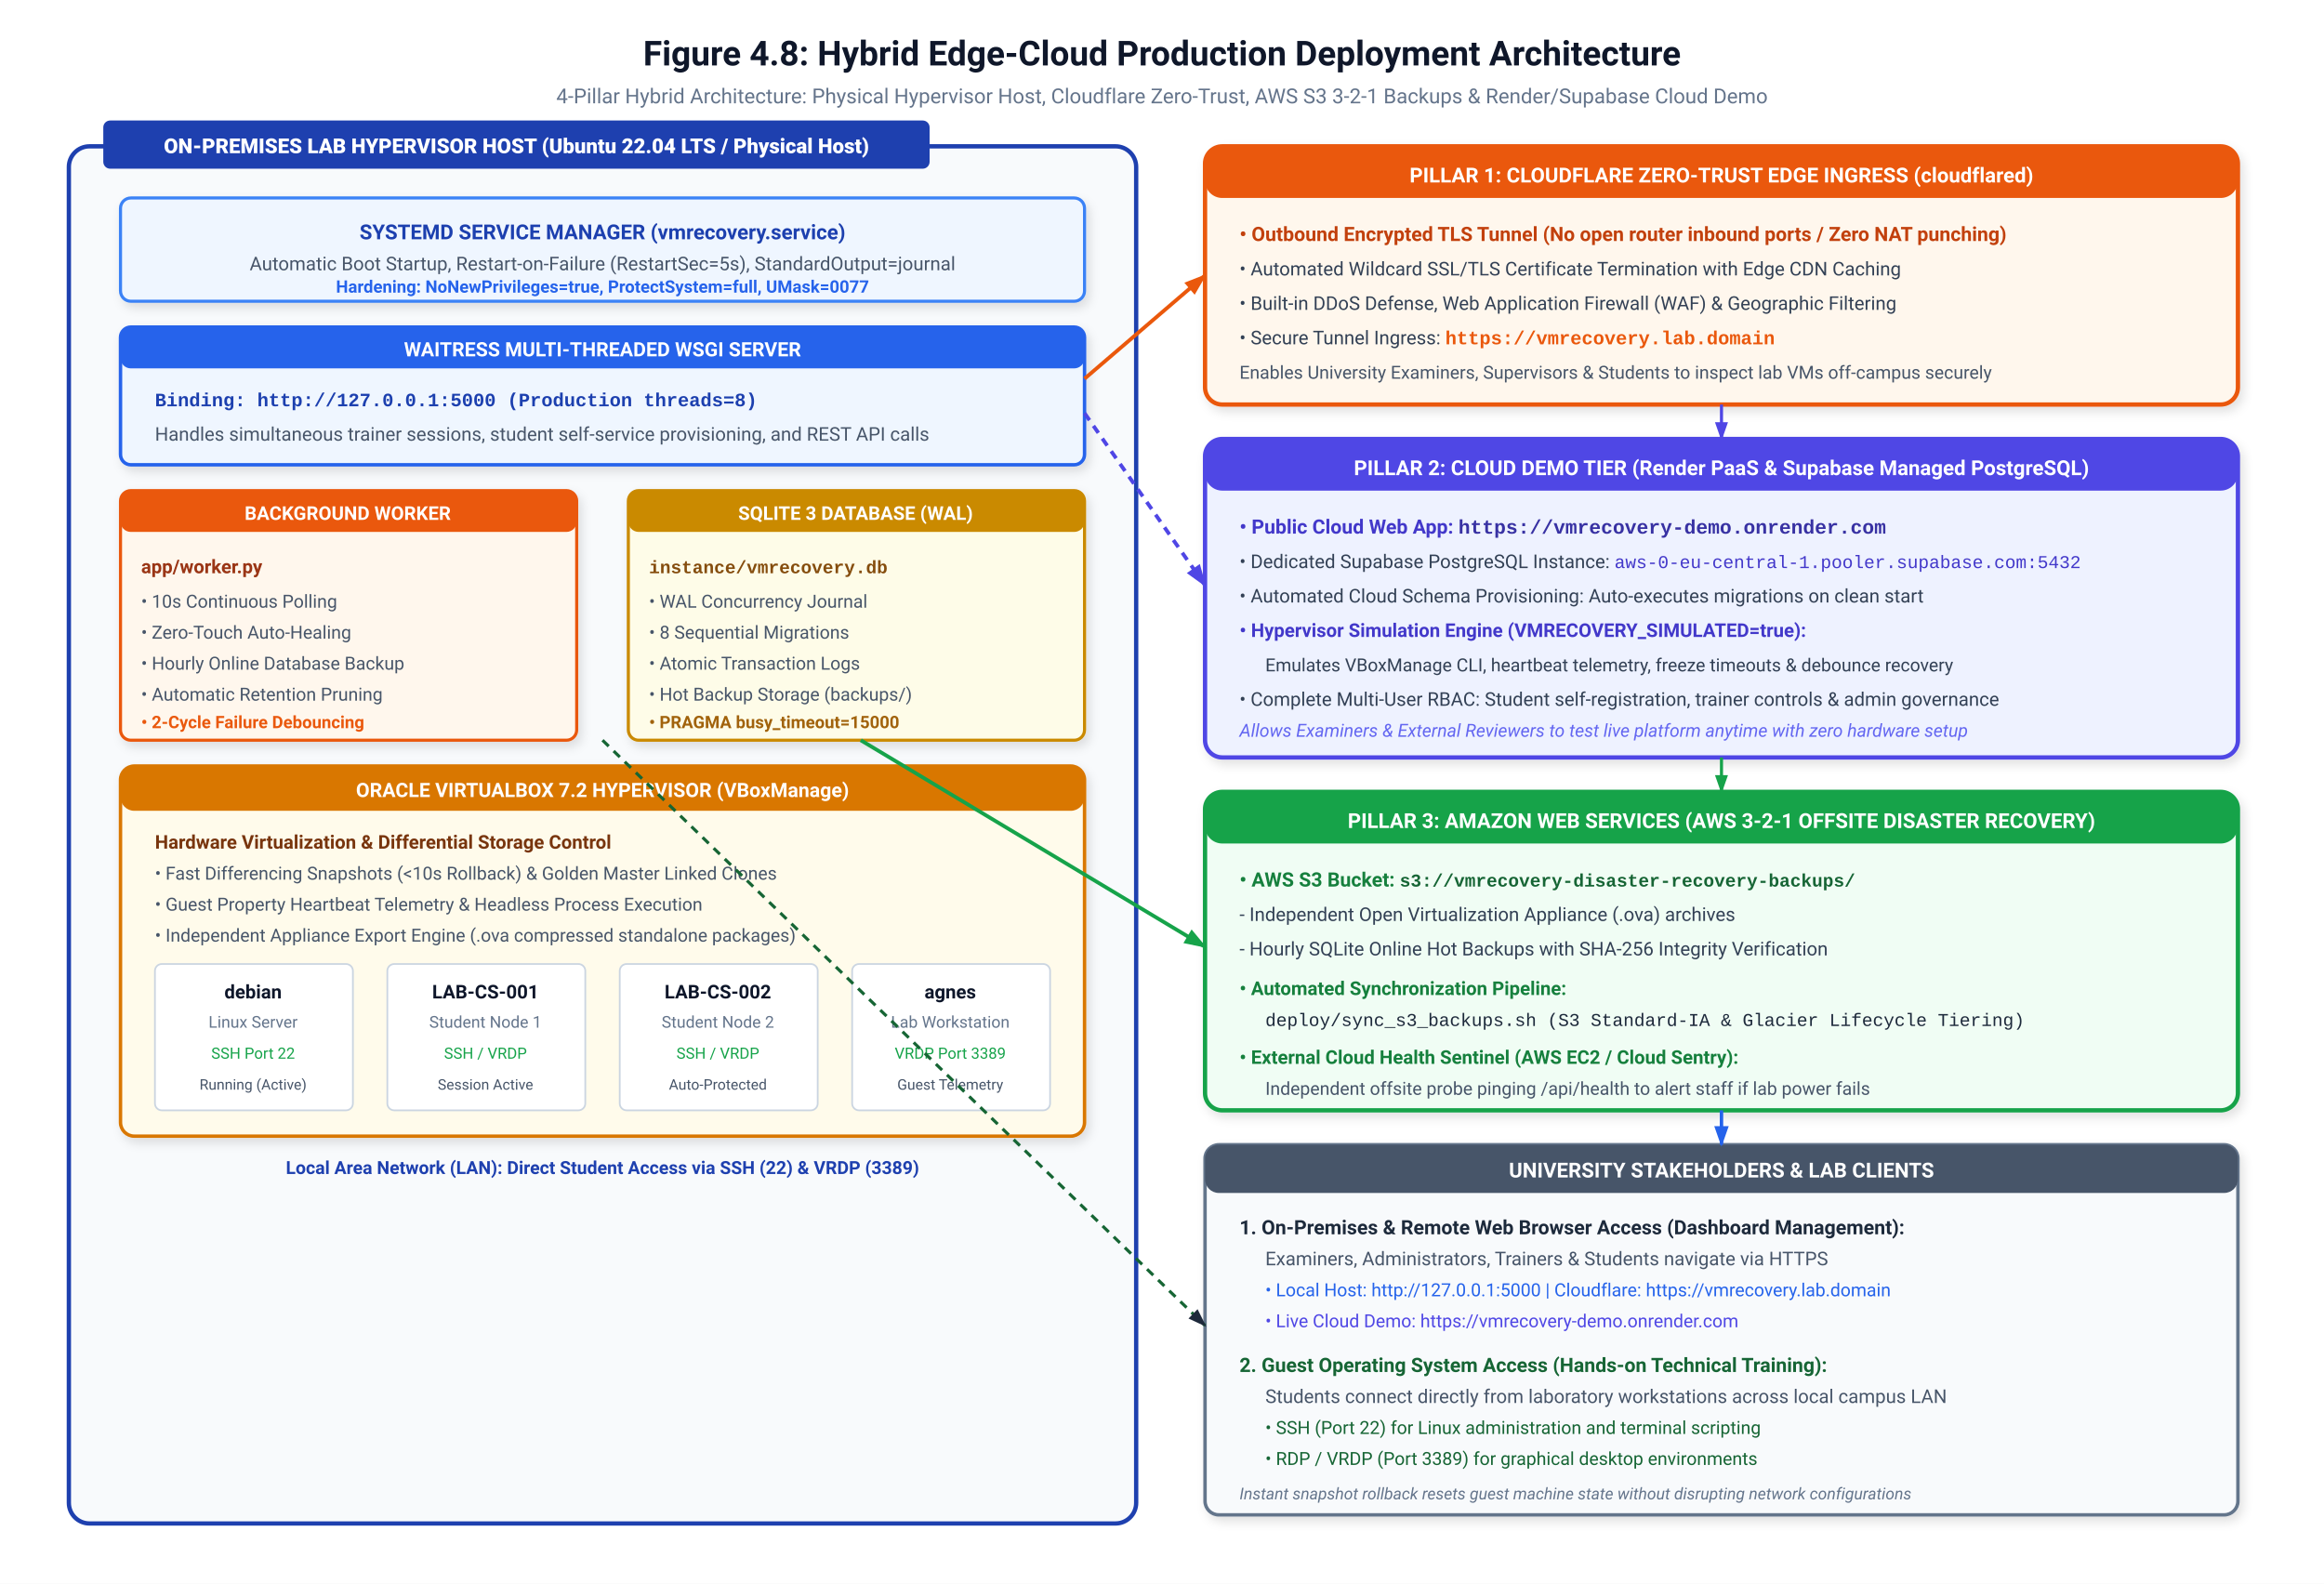
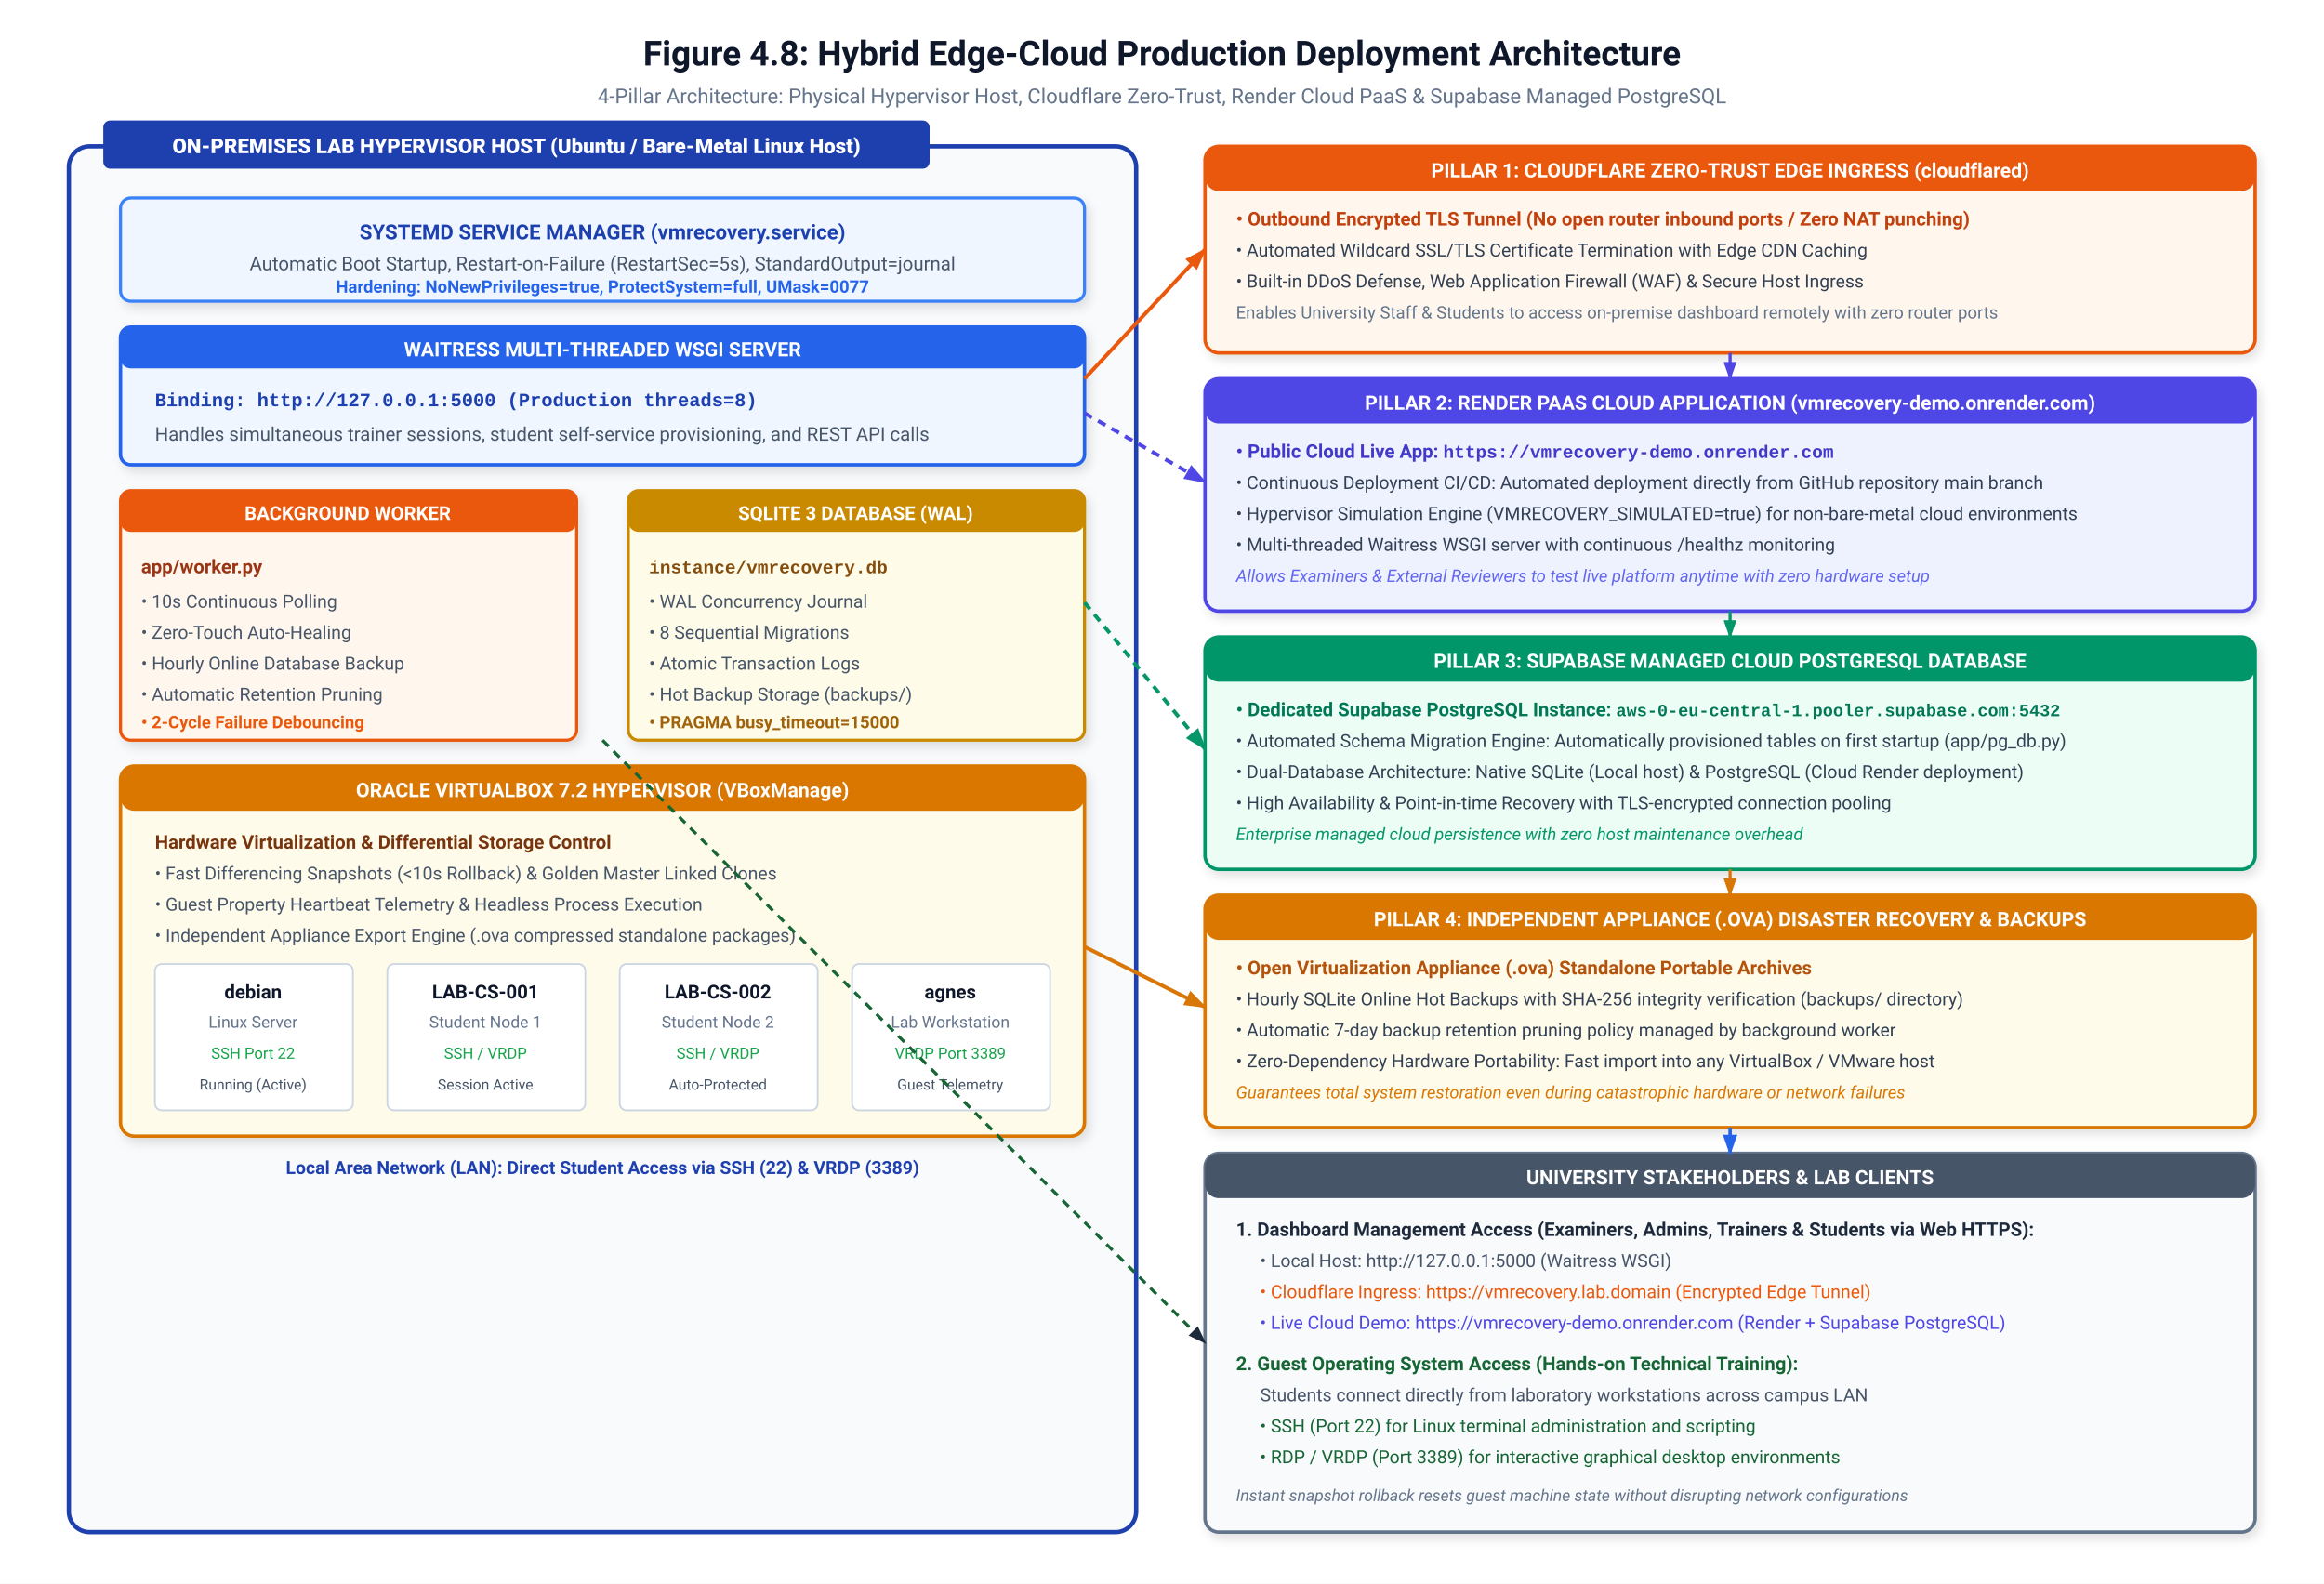
<svg xmlns="http://www.w3.org/2000/svg" viewBox="0 0 1350 920" width="100%" height="100%">
  <defs>
    <filter id="depShadow" x="-10%" y="-10%" width="125%" height="125%">
      <feDropShadow dx="2" dy="3" stdDeviation="3" flood-opacity="0.12" />
    </filter>
    <marker id="arrDep" viewBox="0 0 10 10" refX="9" refY="5" markerWidth="6" markerHeight="6" orient="auto-start-reverse">
      <path d="M 0 1.5 L 10 5 L 0 8.5 z" fill="#1E293B" />
    </marker>
    <marker id="arrDepBlue" viewBox="0 0 10 10" refX="9" refY="5" markerWidth="6" markerHeight="6" orient="auto-start-reverse">
      <path d="M 0 1.5 L 10 5 L 0 8.5 z" fill="#2563EB" />
    </marker>
    <marker id="arrDepOrange" viewBox="0 0 10 10" refX="9" refY="5" markerWidth="6" markerHeight="6" orient="auto-start-reverse">
      <path d="M 0 1.5 L 10 5 L 0 8.5 z" fill="#EA580C" />
    </marker>
    <marker id="arrDepIndigo" viewBox="0 0 10 10" refX="9" refY="5" markerWidth="6" markerHeight="6" orient="auto-start-reverse">
      <path d="M 0 1.5 L 10 5 L 0 8.5 z" fill="#4F46E5" />
    </marker>
-     <marker id="arrDepGreen" viewBox="0 0 10 10" refX="9" refY="5" markerWidth="6" markerHeight="6" orient="auto-start-reverse">
-       <path d="M 0 1.5 L 10 5 L 0 8.5 z" fill="#16A34A" />
+     <marker id="arrDepTeal" viewBox="0 0 10 10" refX="9" refY="5" markerWidth="6" markerHeight="6" orient="auto-start-reverse">
+       <path d="M 0 1.5 L 10 5 L 0 8.5 z" fill="#059669" />
+     </marker>
+     <marker id="arrDepAmber" viewBox="0 0 10 10" refX="9" refY="5" markerWidth="6" markerHeight="6" orient="auto-start-reverse">
+       <path d="M 0 1.5 L 10 5 L 0 8.5 z" fill="#D97706" />
    </marker>
  </defs>
  <rect width="1350" height="920" fill="#FFFFFF" />
  <text x="675" y="38" font-family="'Segoe UI', Roboto, Helvetica, Arial, sans-serif" font-size="20" font-weight="700" fill="#0F172A" text-anchor="middle">Figure 4.8: Hybrid Edge-Cloud Production Deployment Architecture</text>
-   <text x="675" y="60" font-family="'Segoe UI', Roboto, Helvetica, Arial, sans-serif" font-size="12" fill="#64748B" text-anchor="middle">4-Pillar Hybrid Architecture: Physical Hypervisor Host, Cloudflare Zero-Trust, AWS S3 3-2-1 Backups &amp; Render/Supabase Cloud Demo</text>
-   <rect x="40" y="85" width="620" height="800" rx="12" fill="#F8FAFC" stroke="#1E40AF" stroke-width="2.5" />
+   <text x="675" y="60" font-family="'Segoe UI', Roboto, Helvetica, Arial, sans-serif" font-size="12" fill="#64748B" text-anchor="middle">4-Pillar Architecture: Physical Hypervisor Host, Cloudflare Zero-Trust, Render Cloud PaaS &amp; Supabase Managed PostgreSQL</text>
+   <rect x="40" y="85" width="620" height="805" rx="12" fill="#F8FAFC" stroke="#1E40AF" stroke-width="2.5" />
  <rect x="60" y="70" width="480" height="28" rx="4" fill="#1E40AF" />
-   <text x="300" y="89" font-family="'Segoe UI', Roboto, sans-serif" font-size="12" font-weight="800" fill="#FFFFFF" text-anchor="middle">ON-PREMISES LAB HYPERVISOR HOST (Ubuntu 22.04 LTS / Physical Host)</text>
+   <text x="300" y="89" font-family="'Segoe UI', Roboto, sans-serif" font-size="12" font-weight="800" fill="#FFFFFF" text-anchor="middle">ON-PREMISES LAB HYPERVISOR HOST (Ubuntu / Bare-Metal Linux Host)</text>
  <g transform="translate(70, 115)" filter="url(#depShadow)">
    <rect width="560" height="60" rx="6" fill="#EFF6FF" stroke="#3B82F6" stroke-width="1.8" />
    <text x="280" y="24" font-family="'Segoe UI', Roboto, sans-serif" font-size="12" font-weight="700" fill="#1E40AF" text-anchor="middle">SYSTEMD SERVICE MANAGER (vmrecovery.service)</text>
    <text x="280" y="42" font-family="'Segoe UI', Roboto, sans-serif" font-size="11" fill="#475569" text-anchor="middle">Automatic Boot Startup, Restart-on-Failure (RestartSec=5s), StandardOutput=journal</text>
    <text x="280" y="55" font-family="'Segoe UI', Roboto, sans-serif" font-size="10" font-weight="600" fill="#2563EB" text-anchor="middle">Hardening: NoNewPrivileges=true, ProtectSystem=full, UMask=0077</text>
  </g>
  <g transform="translate(70, 190)" filter="url(#depShadow)">
    <rect width="560" height="80" rx="6" fill="#EFF6FF" stroke="#2563EB" stroke-width="2" />
    <rect width="560" height="24" rx="6" fill="#2563EB" />
    <text x="280" y="17" font-family="'Segoe UI', Roboto, sans-serif" font-size="11.5" font-weight="700" fill="#FFFFFF" text-anchor="middle">WAITRESS MULTI-THREADED WSGI SERVER</text>
    <text x="20" y="46" font-family="'Courier New', monospace" font-size="11" font-weight="700" fill="#1E40AF">Binding: http://127.0.0.1:5000 (Production threads=8)</text>
    <text x="20" y="66" font-family="'Segoe UI', Roboto, sans-serif" font-size="11" fill="#475569">Handles simultaneous trainer sessions, student self-service provisioning, and REST API calls</text>
  </g>
  <g transform="translate(70, 285)" filter="url(#depShadow)">
    <rect width="265" height="145" rx="6" fill="#FFF7ED" stroke="#EA580C" stroke-width="1.8" />
    <rect width="265" height="24" rx="6" fill="#EA580C" />
    <text x="132" y="17" font-family="'Segoe UI', Roboto, sans-serif" font-size="11" font-weight="700" fill="#FFFFFF" text-anchor="middle">BACKGROUND WORKER</text>
    <text x="12" y="48" font-family="'Segoe UI', Roboto, sans-serif" font-size="11" font-weight="700" fill="#9A3412">app/worker.py</text>
    <text x="12" y="68" font-family="'Segoe UI', Roboto, sans-serif" font-size="10.5" fill="#475569">• 10s Continuous Polling</text>
    <text x="12" y="86" font-family="'Segoe UI', Roboto, sans-serif" font-size="10.5" fill="#475569">• Zero-Touch Auto-Healing</text>
    <text x="12" y="104" font-family="'Segoe UI', Roboto, sans-serif" font-size="10.5" fill="#475569">• Hourly Online Database Backup</text>
    <text x="12" y="122" font-family="'Segoe UI', Roboto, sans-serif" font-size="10.5" fill="#475569">• Automatic Retention Pruning</text>
    <text x="12" y="138" font-family="'Segoe UI', Roboto, sans-serif" font-size="10" font-weight="600" fill="#EA580C">• 2-Cycle Failure Debouncing</text>
  </g>
  <g transform="translate(365, 285)" filter="url(#depShadow)">
    <rect width="265" height="145" rx="6" fill="#FEFCE8" stroke="#CA8A04" stroke-width="1.8" />
    <rect width="265" height="24" rx="6" fill="#CA8A04" />
    <text x="132" y="17" font-family="'Segoe UI', Roboto, sans-serif" font-size="11" font-weight="700" fill="#FFFFFF" text-anchor="middle">SQLITE 3 DATABASE (WAL)</text>
    <text x="12" y="48" font-family="'Courier New', monospace" font-size="10.5" font-weight="700" fill="#854D0E">instance/vmrecovery.db</text>
    <text x="12" y="68" font-family="'Segoe UI', Roboto, sans-serif" font-size="10.5" fill="#475569">• WAL Concurrency Journal</text>
    <text x="12" y="86" font-family="'Segoe UI', Roboto, sans-serif" font-size="10.5" fill="#475569">• 8 Sequential Migrations</text>
    <text x="12" y="104" font-family="'Segoe UI', Roboto, sans-serif" font-size="10.5" fill="#475569">• Atomic Transaction Logs</text>
    <text x="12" y="122" font-family="'Segoe UI', Roboto, sans-serif" font-size="10.5" fill="#475569">• Hot Backup Storage (backups/)</text>
    <text x="12" y="138" font-family="'Segoe UI', Roboto, sans-serif" font-size="10" font-weight="600" fill="#A16207">• PRAGMA busy_timeout=15000</text>
  </g>
  <g transform="translate(70, 445)" filter="url(#depShadow)">
    <rect width="560" height="215" rx="8" fill="#FFFBEB" stroke="#D97706" stroke-width="2" />
    <rect width="560" height="26" rx="8" fill="#D97706" />
    <text x="280" y="18" font-family="'Segoe UI', Roboto, sans-serif" font-size="11.5" font-weight="700" fill="#FFFFFF" text-anchor="middle">ORACLE VIRTUALBOX 7.2 HYPERVISOR (VBoxManage)</text>
    <text x="20" y="48" font-family="'Segoe UI', Roboto, sans-serif" font-size="11" font-weight="600" fill="#78350F">Hardware Virtualization &amp; Differential Storage Control</text>
    <text x="20" y="66" font-family="'Segoe UI', Roboto, sans-serif" font-size="10.5" fill="#475569">• Fast Differencing Snapshots (&lt;10s Rollback) &amp; Golden Master Linked Clones</text>
    <text x="20" y="84" font-family="'Segoe UI', Roboto, sans-serif" font-size="10.5" fill="#475569">• Guest Property Heartbeat Telemetry &amp; Headless Process Execution</text>
    <text x="20" y="102" font-family="'Segoe UI', Roboto, sans-serif" font-size="10.5" fill="#475569">• Independent Appliance Export Engine (.ova compressed standalone packages)</text>
    <rect x="20" y="115" width="115" height="85" rx="4" fill="#FFFFFF" stroke="#CBD5E1" />
    <text x="77" y="135" font-family="'Segoe UI', Roboto, sans-serif" font-size="11" font-weight="700" fill="#0F172A" text-anchor="middle">debian</text>
    <text x="77" y="152" font-family="'Segoe UI', Roboto, sans-serif" font-size="9.5" fill="#64748B" text-anchor="middle">Linux Server</text>
    <text x="77" y="170" font-family="'Segoe UI', Roboto, sans-serif" font-size="9" fill="#16A34A" text-anchor="middle">SSH Port 22</text>
    <text x="77" y="188" font-family="'Segoe UI', Roboto, sans-serif" font-size="8.5" fill="#475569" text-anchor="middle">Running (Active)</text>
    <rect x="155" y="115" width="115" height="85" rx="4" fill="#FFFFFF" stroke="#CBD5E1" />
    <text x="212" y="135" font-family="'Segoe UI', Roboto, sans-serif" font-size="11" font-weight="700" fill="#0F172A" text-anchor="middle">LAB-CS-001</text>
    <text x="212" y="152" font-family="'Segoe UI', Roboto, sans-serif" font-size="9.5" fill="#64748B" text-anchor="middle">Student Node 1</text>
    <text x="212" y="170" font-family="'Segoe UI', Roboto, sans-serif" font-size="9" fill="#16A34A" text-anchor="middle">SSH / VRDP</text>
    <text x="212" y="188" font-family="'Segoe UI', Roboto, sans-serif" font-size="8.5" fill="#475569" text-anchor="middle">Session Active</text>
    <rect x="290" y="115" width="115" height="85" rx="4" fill="#FFFFFF" stroke="#CBD5E1" />
    <text x="347" y="135" font-family="'Segoe UI', Roboto, sans-serif" font-size="11" font-weight="700" fill="#0F172A" text-anchor="middle">LAB-CS-002</text>
    <text x="347" y="152" font-family="'Segoe UI', Roboto, sans-serif" font-size="9.5" fill="#64748B" text-anchor="middle">Student Node 2</text>
    <text x="347" y="170" font-family="'Segoe UI', Roboto, sans-serif" font-size="9" fill="#16A34A" text-anchor="middle">SSH / VRDP</text>
    <text x="347" y="188" font-family="'Segoe UI', Roboto, sans-serif" font-size="8.5" fill="#475569" text-anchor="middle">Auto-Protected</text>
    <rect x="425" y="115" width="115" height="85" rx="4" fill="#FFFFFF" stroke="#CBD5E1" />
    <text x="482" y="135" font-family="'Segoe UI', Roboto, sans-serif" font-size="11" font-weight="700" fill="#0F172A" text-anchor="middle">agnes</text>
    <text x="482" y="152" font-family="'Segoe UI', Roboto, sans-serif" font-size="9.5" fill="#64748B" text-anchor="middle">Lab Workstation</text>
    <text x="482" y="170" font-family="'Segoe UI', Roboto, sans-serif" font-size="9" fill="#16A34A" text-anchor="middle">VRDP Port 3389</text>
    <text x="482" y="188" font-family="'Segoe UI', Roboto, sans-serif" font-size="8.5" fill="#475569" text-anchor="middle">Guest Telemetry</text>
  </g>
  <text x="350" y="682" font-family="'Segoe UI', Roboto, sans-serif" font-size="10.5" font-weight="600" fill="#1E40AF" text-anchor="middle">Local Area Network (LAN): Direct Student Access via SSH (22) &amp; VRDP (3389)</text>
  <g transform="translate(700, 85)" filter="url(#depShadow)">
-     <rect width="600" height="150" rx="10" fill="#FFF7ED" stroke="#EA580C" stroke-width="2.5" />
-     <rect width="600" height="30" rx="10" fill="#EA580C" />
-     <text x="300" y="21" font-family="'Segoe UI', Roboto, sans-serif" font-size="12" font-weight="700" fill="#FFFFFF" text-anchor="middle">PILLAR 1: CLOUDFLARE ZERO-TRUST EDGE INGRESS (cloudflared)</text>
-     <text x="20" y="55" font-family="'Segoe UI', Roboto, sans-serif" font-size="11.5" font-weight="700" fill="#C2410C">• Outbound Encrypted TLS Tunnel (No open router inbound ports / Zero NAT punching)</text>
-     <text x="20" y="75" font-family="'Segoe UI', Roboto, sans-serif" font-size="11" fill="#334155">• Automated Wildcard SSL/TLS Certificate Termination with Edge CDN Caching</text>
-     <text x="20" y="95" font-family="'Segoe UI', Roboto, sans-serif" font-size="11" fill="#334155">• Built-in DDoS Defense, Web Application Firewall (WAF) &amp; Geographic Filtering</text>
-     <text x="20" y="115" font-family="'Segoe UI', Roboto, sans-serif" font-size="11" fill="#334155">• Secure Tunnel Ingress: <tspan font-family="'Courier New', monospace" font-weight="700" fill="#EA580C">https://vmrecovery.lab.domain</tspan>
+     <rect width="610" height="120" rx="8" fill="#FFF7ED" stroke="#EA580C" stroke-width="2" />
+     <rect width="610" height="26" rx="8" fill="#EA580C" />
+     <text x="305" y="18" font-family="'Segoe UI', Roboto, sans-serif" font-size="11.5" font-weight="700" fill="#FFFFFF" text-anchor="middle">PILLAR 1: CLOUDFLARE ZERO-TRUST EDGE INGRESS (cloudflared)</text>
+     <text x="18" y="46" font-family="'Segoe UI', Roboto, sans-serif" font-size="11" font-weight="700" fill="#C2410C">• Outbound Encrypted TLS Tunnel (No open router inbound ports / Zero NAT punching)</text>
+     <text x="18" y="64" font-family="'Segoe UI', Roboto, sans-serif" font-size="10.5" fill="#334155">• Automated Wildcard SSL/TLS Certificate Termination with Edge CDN Caching</text>
+     <text x="18" y="82" font-family="'Segoe UI', Roboto, sans-serif" font-size="10.5" fill="#334155">• Built-in DDoS Defense, Web Application Firewall (WAF) &amp; Secure Host Ingress</text>
+     <text x="18" y="100" font-family="'Segoe UI', Roboto, sans-serif" font-size="10" fill="#64748B">Enables University Staff &amp; Students to access on-premise dashboard remotely with zero router ports</text>
+   </g>
+   <g transform="translate(700, 220)" filter="url(#depShadow)">
+     <rect width="610" height="135" rx="8" fill="#EEF2FF" stroke="#4F46E5" stroke-width="2" />
+     <rect width="610" height="26" rx="8" fill="#4F46E5" />
+     <text x="305" y="18" font-family="'Segoe UI', Roboto, sans-serif" font-size="11.5" font-weight="700" fill="#FFFFFF" text-anchor="middle">PILLAR 2: RENDER PAAS CLOUD APPLICATION (vmrecovery-demo.onrender.com)</text>
+     <text x="18" y="46" font-family="'Segoe UI', Roboto, sans-serif" font-size="11" font-weight="700" fill="#4338CA">• Public Cloud Live App: <tspan font-family="'Courier New', monospace" font-size="10.5">https://vmrecovery-demo.onrender.com</tspan>
    </text>
-     <text x="20" y="135" font-family="'Segoe UI', Roboto, sans-serif" font-size="10.5" fill="#475569">Enables University Examiners, Supervisors &amp; Students to inspect lab VMs off-campus securely</text>
+     <text x="18" y="64" font-family="'Segoe UI', Roboto, sans-serif" font-size="10.5" fill="#334155">• Continuous Deployment CI/CD: Automated deployment directly from GitHub repository main branch</text>
+     <text x="18" y="82" font-family="'Segoe UI', Roboto, sans-serif" font-size="10.5" fill="#334155">• Hypervisor Simulation Engine (VMRECOVERY_SIMULATED=true) for non-bare-metal cloud environments</text>
+     <text x="18" y="100" font-family="'Segoe UI', Roboto, sans-serif" font-size="10.5" fill="#334155">• Multi-threaded Waitress WSGI server with continuous /healthz monitoring</text>
+     <text x="18" y="118" font-family="'Segoe UI', Roboto, sans-serif" font-size="10" font-style="italic" fill="#6366F1">Allows Examiners &amp; External Reviewers to test live platform anytime with zero hardware setup</text>
  </g>
-   <g transform="translate(700, 255)" filter="url(#depShadow)">
-     <rect width="600" height="185" rx="10" fill="#EEF2FF" stroke="#4F46E5" stroke-width="2.5" />
-     <rect width="600" height="30" rx="10" fill="#4F46E5" />
-     <text x="300" y="21" font-family="'Segoe UI', Roboto, sans-serif" font-size="12" font-weight="700" fill="#FFFFFF" text-anchor="middle">PILLAR 2: CLOUD DEMO TIER (Render PaaS &amp; Supabase Managed PostgreSQL)</text>
-     <text x="20" y="55" font-family="'Segoe UI', Roboto, sans-serif" font-size="11.5" font-weight="700" fill="#4338CA">• Public Cloud Web App: <tspan font-family="'Courier New', monospace" font-weight="700" fill="#3730A3">https://vmrecovery-demo.onrender.com</tspan>
+   <g transform="translate(700, 370)" filter="url(#depShadow)">
+     <rect width="610" height="135" rx="8" fill="#ECFDF5" stroke="#059669" stroke-width="2" />
+     <rect width="610" height="26" rx="8" fill="#059669" />
+     <text x="305" y="18" font-family="'Segoe UI', Roboto, sans-serif" font-size="11.5" font-weight="700" fill="#FFFFFF" text-anchor="middle">PILLAR 3: SUPABASE MANAGED CLOUD POSTGRESQL DATABASE</text>
+     <text x="18" y="46" font-family="'Segoe UI', Roboto, sans-serif" font-size="11" font-weight="700" fill="#047857">• Dedicated Supabase PostgreSQL Instance: <tspan font-family="'Courier New', monospace" font-size="10">aws-0-eu-central-1.pooler.supabase.com:5432</tspan>
    </text>
-     <text x="20" y="75" font-family="'Segoe UI', Roboto, sans-serif" font-size="11" fill="#334155">• Dedicated Supabase PostgreSQL Instance: <tspan font-family="'Courier New', monospace" font-size="10.5" fill="#4338CA">aws-0-eu-central-1.pooler.supabase.com:5432</tspan>
-     </text>
-     <text x="20" y="95" font-family="'Segoe UI', Roboto, sans-serif" font-size="11" fill="#334155">• Automated Cloud Schema Provisioning: Auto-executes migrations on clean start</text>
-     <text x="20" y="115" font-family="'Segoe UI', Roboto, sans-serif" font-size="11" font-weight="700" fill="#4338CA">• Hypervisor Simulation Engine (VMRECOVERY_SIMULATED=true):</text>
-     <text x="35" y="135" font-family="'Segoe UI', Roboto, sans-serif" font-size="10.5" fill="#334155">Emulates VBoxManage CLI, heartbeat telemetry, freeze timeouts &amp; debounce recovery</text>
-     <text x="20" y="155" font-family="'Segoe UI', Roboto, sans-serif" font-size="11" fill="#334155">• Complete Multi-User RBAC: Student self-registration, trainer controls &amp; admin governance</text>
-     <text x="20" y="173" font-family="'Segoe UI', Roboto, sans-serif" font-size="10.5" font-style="italic" fill="#6366F1">Allows Examiners &amp; External Reviewers to test live platform anytime with zero hardware setup</text>
+     <text x="18" y="64" font-family="'Segoe UI', Roboto, sans-serif" font-size="10.5" fill="#334155">• Automated Schema Migration Engine: Automatically provisioned tables on first startup (app/pg_db.py)</text>
+     <text x="18" y="82" font-family="'Segoe UI', Roboto, sans-serif" font-size="10.5" fill="#334155">• Dual-Database Architecture: Native SQLite (Local host) &amp; PostgreSQL (Cloud Render deployment)</text>
+     <text x="18" y="100" font-family="'Segoe UI', Roboto, sans-serif" font-size="10.5" fill="#334155">• High Availability &amp; Point-in-time Recovery with TLS-encrypted connection pooling</text>
+     <text x="18" y="118" font-family="'Segoe UI', Roboto, sans-serif" font-size="10" font-style="italic" fill="#059669">Enterprise managed cloud persistence with zero host maintenance overhead</text>
  </g>
-   <g transform="translate(700, 460)" filter="url(#depShadow)">
-     <rect width="600" height="185" rx="10" fill="#F0FDF4" stroke="#16A34A" stroke-width="2.5" />
-     <rect width="600" height="30" rx="10" fill="#16A34A" />
-     <text x="300" y="21" font-family="'Segoe UI', Roboto, sans-serif" font-size="12" font-weight="700" fill="#FFFFFF" text-anchor="middle">PILLAR 3: AMAZON WEB SERVICES (AWS 3-2-1 OFFSITE DISASTER RECOVERY)</text>
-     <text x="20" y="55" font-family="'Segoe UI', Roboto, sans-serif" font-size="11.5" font-weight="700" fill="#15803D">• AWS S3 Bucket: <tspan font-family="'Courier New', monospace" font-size="10.5" fill="#166534">s3://vmrecovery-disaster-recovery-backups/</tspan>
-     </text>
-     <text x="20" y="75" font-family="'Segoe UI', Roboto, sans-serif" font-size="11" fill="#334155">  - Independent Open Virtualization Appliance (.ova) archives</text>
-     <text x="20" y="95" font-family="'Segoe UI', Roboto, sans-serif" font-size="11" fill="#334155">  - Hourly SQLite Online Hot Backups with SHA-256 Integrity Verification</text>
-     <text x="20" y="118" font-family="'Segoe UI', Roboto, sans-serif" font-size="11" font-weight="700" fill="#15803D">• Automated Synchronization Pipeline:</text>
-     <text x="35" y="136" font-family="'Courier New', monospace" font-size="10.5" fill="#1E293B">deploy/sync_s3_backups.sh (S3 Standard-IA &amp; Glacier Lifecycle Tiering)</text>
-     <text x="20" y="158" font-family="'Segoe UI', Roboto, sans-serif" font-size="11" font-weight="700" fill="#15803D">• External Cloud Health Sentinel (AWS EC2 / Cloud Sentry):</text>
-     <text x="35" y="176" font-family="'Segoe UI', Roboto, sans-serif" font-size="10.5" fill="#475569">Independent offsite probe pinging /api/health to alert staff if lab power fails</text>
+   <g transform="translate(700, 520)" filter="url(#depShadow)">
+     <rect width="610" height="135" rx="8" fill="#FFFBEB" stroke="#D97706" stroke-width="2" />
+     <rect width="610" height="26" rx="8" fill="#D97706" />
+     <text x="305" y="18" font-family="'Segoe UI', Roboto, sans-serif" font-size="11.5" font-weight="700" fill="#FFFFFF" text-anchor="middle">PILLAR 4: INDEPENDENT APPLIANCE (.OVA) DISASTER RECOVERY &amp; BACKUPS</text>
+     <text x="18" y="46" font-family="'Segoe UI', Roboto, sans-serif" font-size="11" font-weight="700" fill="#B45309">• Open Virtualization Appliance (.ova) Standalone Portable Archives</text>
+     <text x="18" y="64" font-family="'Segoe UI', Roboto, sans-serif" font-size="10.5" fill="#334155">• Hourly SQLite Online Hot Backups with SHA-256 integrity verification (backups/ directory)</text>
+     <text x="18" y="82" font-family="'Segoe UI', Roboto, sans-serif" font-size="10.5" fill="#334155">• Automatic 7-day backup retention pruning policy managed by background worker</text>
+     <text x="18" y="100" font-family="'Segoe UI', Roboto, sans-serif" font-size="10.5" fill="#334155">• Zero-Dependency Hardware Portability: Fast import into any VirtualBox / VMware host</text>
+     <text x="18" y="118" font-family="'Segoe UI', Roboto, sans-serif" font-size="10" font-style="italic" fill="#D97706">Guarantees total system restoration even during catastrophic hardware or network failures</text>
  </g>
-   <g transform="translate(700, 665)" filter="url(#depShadow)">
-     <rect width="600" height="215" rx="8" fill="#F8FAFC" stroke="#64748B" stroke-width="2" />
-     <rect width="600" height="28" rx="8" fill="#475569" />
-     <text x="300" y="19" font-family="'Segoe UI', Roboto, sans-serif" font-size="12" font-weight="700" fill="#FFFFFF" text-anchor="middle">UNIVERSITY STAKEHOLDERS &amp; LAB CLIENTS</text>
-     <text x="20" y="52" font-family="'Segoe UI', Roboto, sans-serif" font-size="11.5" font-weight="700" fill="#1E293B">1. On-Premises &amp; Remote Web Browser Access (Dashboard Management):</text>
-     <text x="35" y="70" font-family="'Segoe UI', Roboto, sans-serif" font-size="11" fill="#475569">Examiners, Administrators, Trainers &amp; Students navigate via HTTPS</text>
-     <text x="35" y="88" font-family="'Segoe UI', Roboto, sans-serif" font-size="10.5" fill="#2563EB">• Local Host: http://127.0.0.1:5000 | Cloudflare: https://vmrecovery.lab.domain</text>
-     <text x="35" y="106" font-family="'Segoe UI', Roboto, sans-serif" font-size="10.5" fill="#4F46E5">• Live Cloud Demo: https://vmrecovery-demo.onrender.com</text>
-     <text x="20" y="132" font-family="'Segoe UI', Roboto, sans-serif" font-size="11.5" font-weight="700" fill="#166534">2. Guest Operating System Access (Hands-on Technical Training):</text>
-     <text x="35" y="150" font-family="'Segoe UI', Roboto, sans-serif" font-size="11" fill="#475569">Students connect directly from laboratory workstations across local campus LAN</text>
-     <text x="35" y="168" font-family="'Segoe UI', Roboto, sans-serif" font-size="10.5" fill="#166534">• SSH (Port 22) for Linux administration and terminal scripting</text>
-     <text x="35" y="186" font-family="'Segoe UI', Roboto, sans-serif" font-size="10.5" fill="#166534">• RDP / VRDP (Port 3389) for graphical desktop environments</text>
-     <text x="20" y="206" font-family="'Segoe UI', Roboto, sans-serif" font-size="9.5" font-style="italic" fill="#64748B">Instant snapshot rollback resets guest machine state without disrupting network configurations</text>
+   <g transform="translate(700, 670)" filter="url(#depShadow)">
+     <rect width="610" height="220" rx="8" fill="#F8FAFC" stroke="#64748B" stroke-width="2" />
+     <rect width="610" height="26" rx="8" fill="#475569" />
+     <text x="305" y="18" font-family="'Segoe UI', Roboto, sans-serif" font-size="11.5" font-weight="700" fill="#FFFFFF" text-anchor="middle">UNIVERSITY STAKEHOLDERS &amp; LAB CLIENTS</text>
+     <text x="18" y="48" font-family="'Segoe UI', Roboto, sans-serif" font-size="11" font-weight="700" fill="#1E293B">1. Dashboard Management Access (Examiners, Admins, Trainers &amp; Students via Web HTTPS):</text>
+     <text x="32" y="66" font-family="'Segoe UI', Roboto, sans-serif" font-size="10.5" fill="#475569">• Local Host: http://127.0.0.1:5000 (Waitress WSGI)</text>
+     <text x="32" y="84" font-family="'Segoe UI', Roboto, sans-serif" font-size="10.5" fill="#EA580C">• Cloudflare Ingress: https://vmrecovery.lab.domain (Encrypted Edge Tunnel)</text>
+     <text x="32" y="102" font-family="'Segoe UI', Roboto, sans-serif" font-size="10.5" fill="#4F46E5">• Live Cloud Demo: https://vmrecovery-demo.onrender.com (Render + Supabase PostgreSQL)</text>
+     <text x="18" y="126" font-family="'Segoe UI', Roboto, sans-serif" font-size="11" font-weight="700" fill="#166534">2. Guest Operating System Access (Hands-on Technical Training):</text>
+     <text x="32" y="144" font-family="'Segoe UI', Roboto, sans-serif" font-size="10.5" fill="#475569">Students connect directly from laboratory workstations across campus LAN</text>
+     <text x="32" y="162" font-family="'Segoe UI', Roboto, sans-serif" font-size="10.5" fill="#166534">• SSH (Port 22) for Linux terminal administration and scripting</text>
+     <text x="32" y="180" font-family="'Segoe UI', Roboto, sans-serif" font-size="10.5" fill="#166534">• RDP / VRDP (Port 3389) for interactive graphical desktop environments</text>
+     <text x="18" y="202" font-family="'Segoe UI', Roboto, sans-serif" font-size="9.5" font-style="italic" fill="#64748B">Instant snapshot rollback resets guest machine state without disrupting network configurations</text>
  </g>
-   <path d="M 630 220 L 700 160" fill="none" stroke="#EA580C" stroke-width="2.2" marker-end="url(#arrDepOrange)" />
-   <path d="M 630 240 L 700 340" fill="none" stroke="#4F46E5" stroke-width="2.2" stroke-dasharray="5,4" marker-end="url(#arrDepIndigo)" />
-   <path d="M 500 430 L 700 550" fill="none" stroke="#16A34A" stroke-width="2.2" marker-end="url(#arrDepGreen)" />
-   <path d="M 350 430 L 700 770" fill="none" stroke="#166534" stroke-width="1.8" stroke-dasharray="5,4" marker-end="url(#arrDep)" />
-   <path d="M 1000 235 L 1000 255" fill="none" stroke="#4F46E5" stroke-width="1.8" marker-end="url(#arrDepIndigo)" />
-   <path d="M 1000 440 L 1000 460" fill="none" stroke="#16A34A" stroke-width="1.8" marker-end="url(#arrDepGreen)" />
-   <path d="M 1000 645 L 1000 665" fill="none" stroke="#2563EB" stroke-width="2" marker-end="url(#arrDepBlue)" />
+   <path d="M 630 220 L 700 145" fill="none" stroke="#EA580C" stroke-width="2.2" marker-end="url(#arrDepOrange)" />
+   <path d="M 630 240 L 700 280" fill="none" stroke="#4F46E5" stroke-width="2.2" stroke-dasharray="5,4" marker-end="url(#arrDepIndigo)" />
+   <path d="M 630 350 L 700 435" fill="none" stroke="#059669" stroke-width="2.2" stroke-dasharray="5,4" marker-end="url(#arrDepTeal)" />
+   <path d="M 630 550 L 700 585" fill="none" stroke="#D97706" stroke-width="2.2" marker-end="url(#arrDepAmber)" />
+   <path d="M 350 430 L 700 780" fill="none" stroke="#166534" stroke-width="1.8" stroke-dasharray="5,4" marker-end="url(#arrDep)" />
+   <path d="M 1005 205 L 1005 220" fill="none" stroke="#4F46E5" stroke-width="1.8" marker-end="url(#arrDepIndigo)" />
+   <path d="M 1005 355 L 1005 370" fill="none" stroke="#059669" stroke-width="1.8" marker-end="url(#arrDepTeal)" />
+   <path d="M 1005 505 L 1005 520" fill="none" stroke="#D97706" stroke-width="1.8" marker-end="url(#arrDepAmber)" />
+   <path d="M 1005 655 L 1005 670" fill="none" stroke="#2563EB" stroke-width="2" marker-end="url(#arrDepBlue)" />
</svg>
